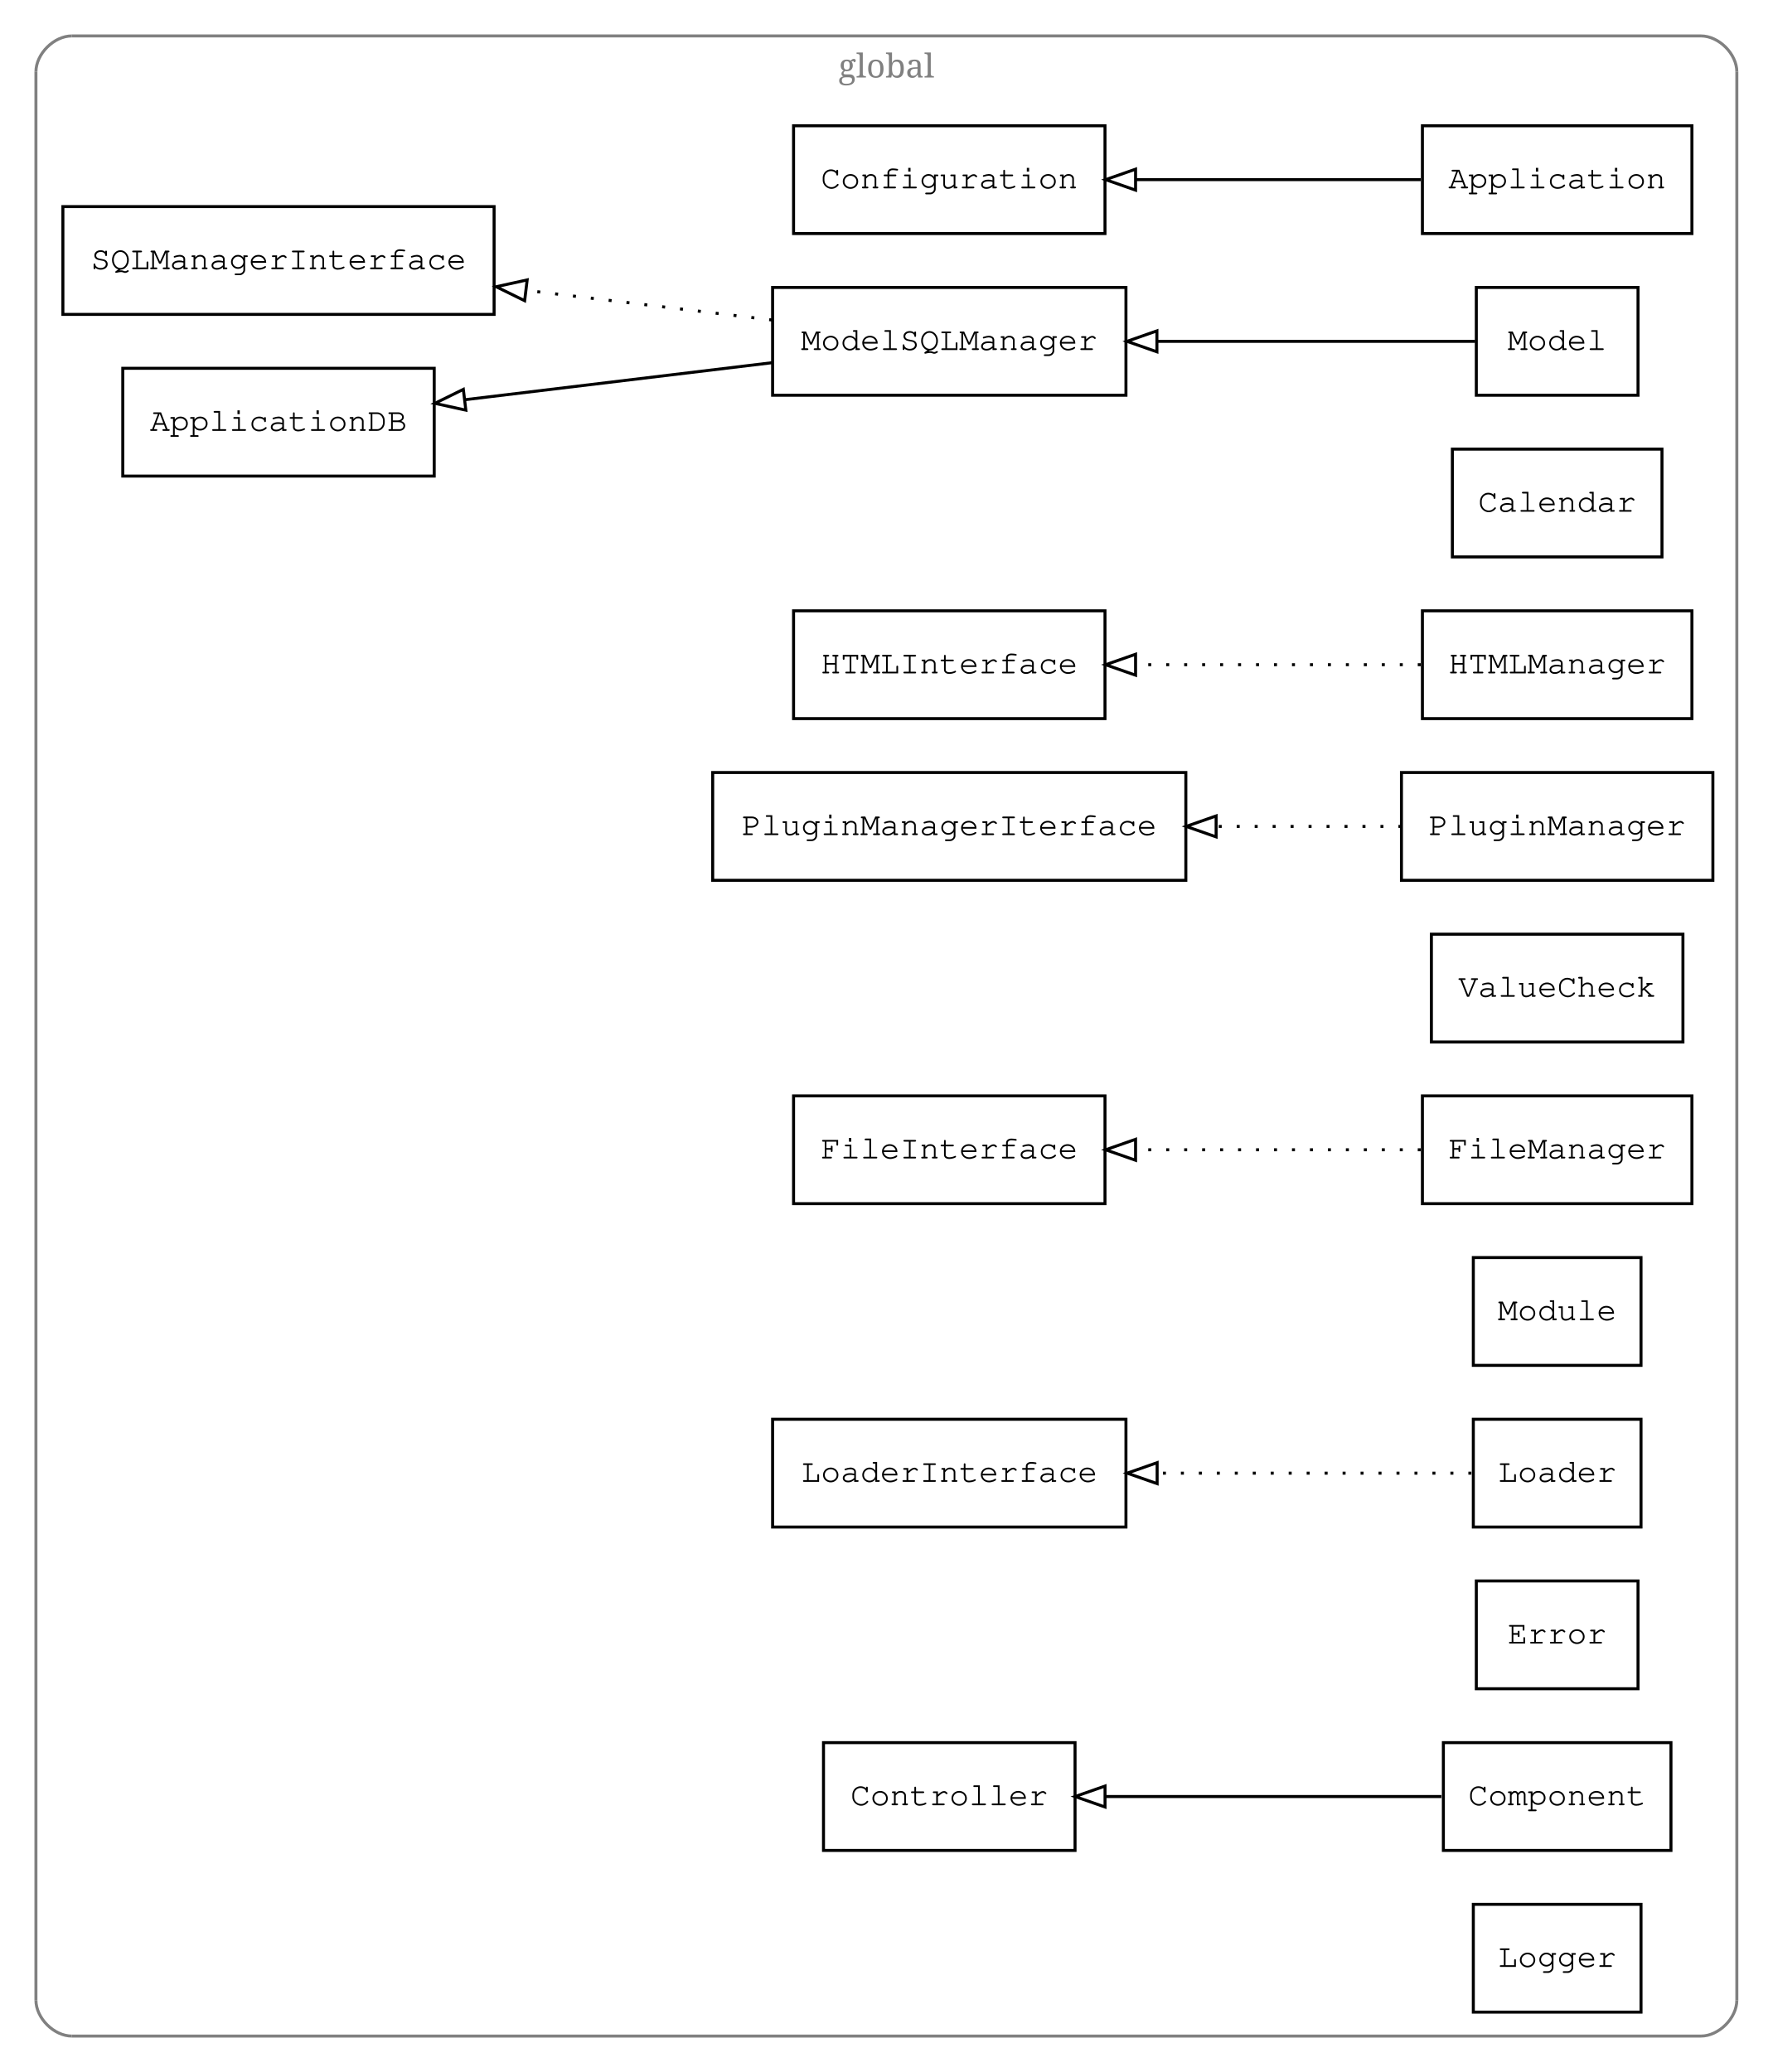
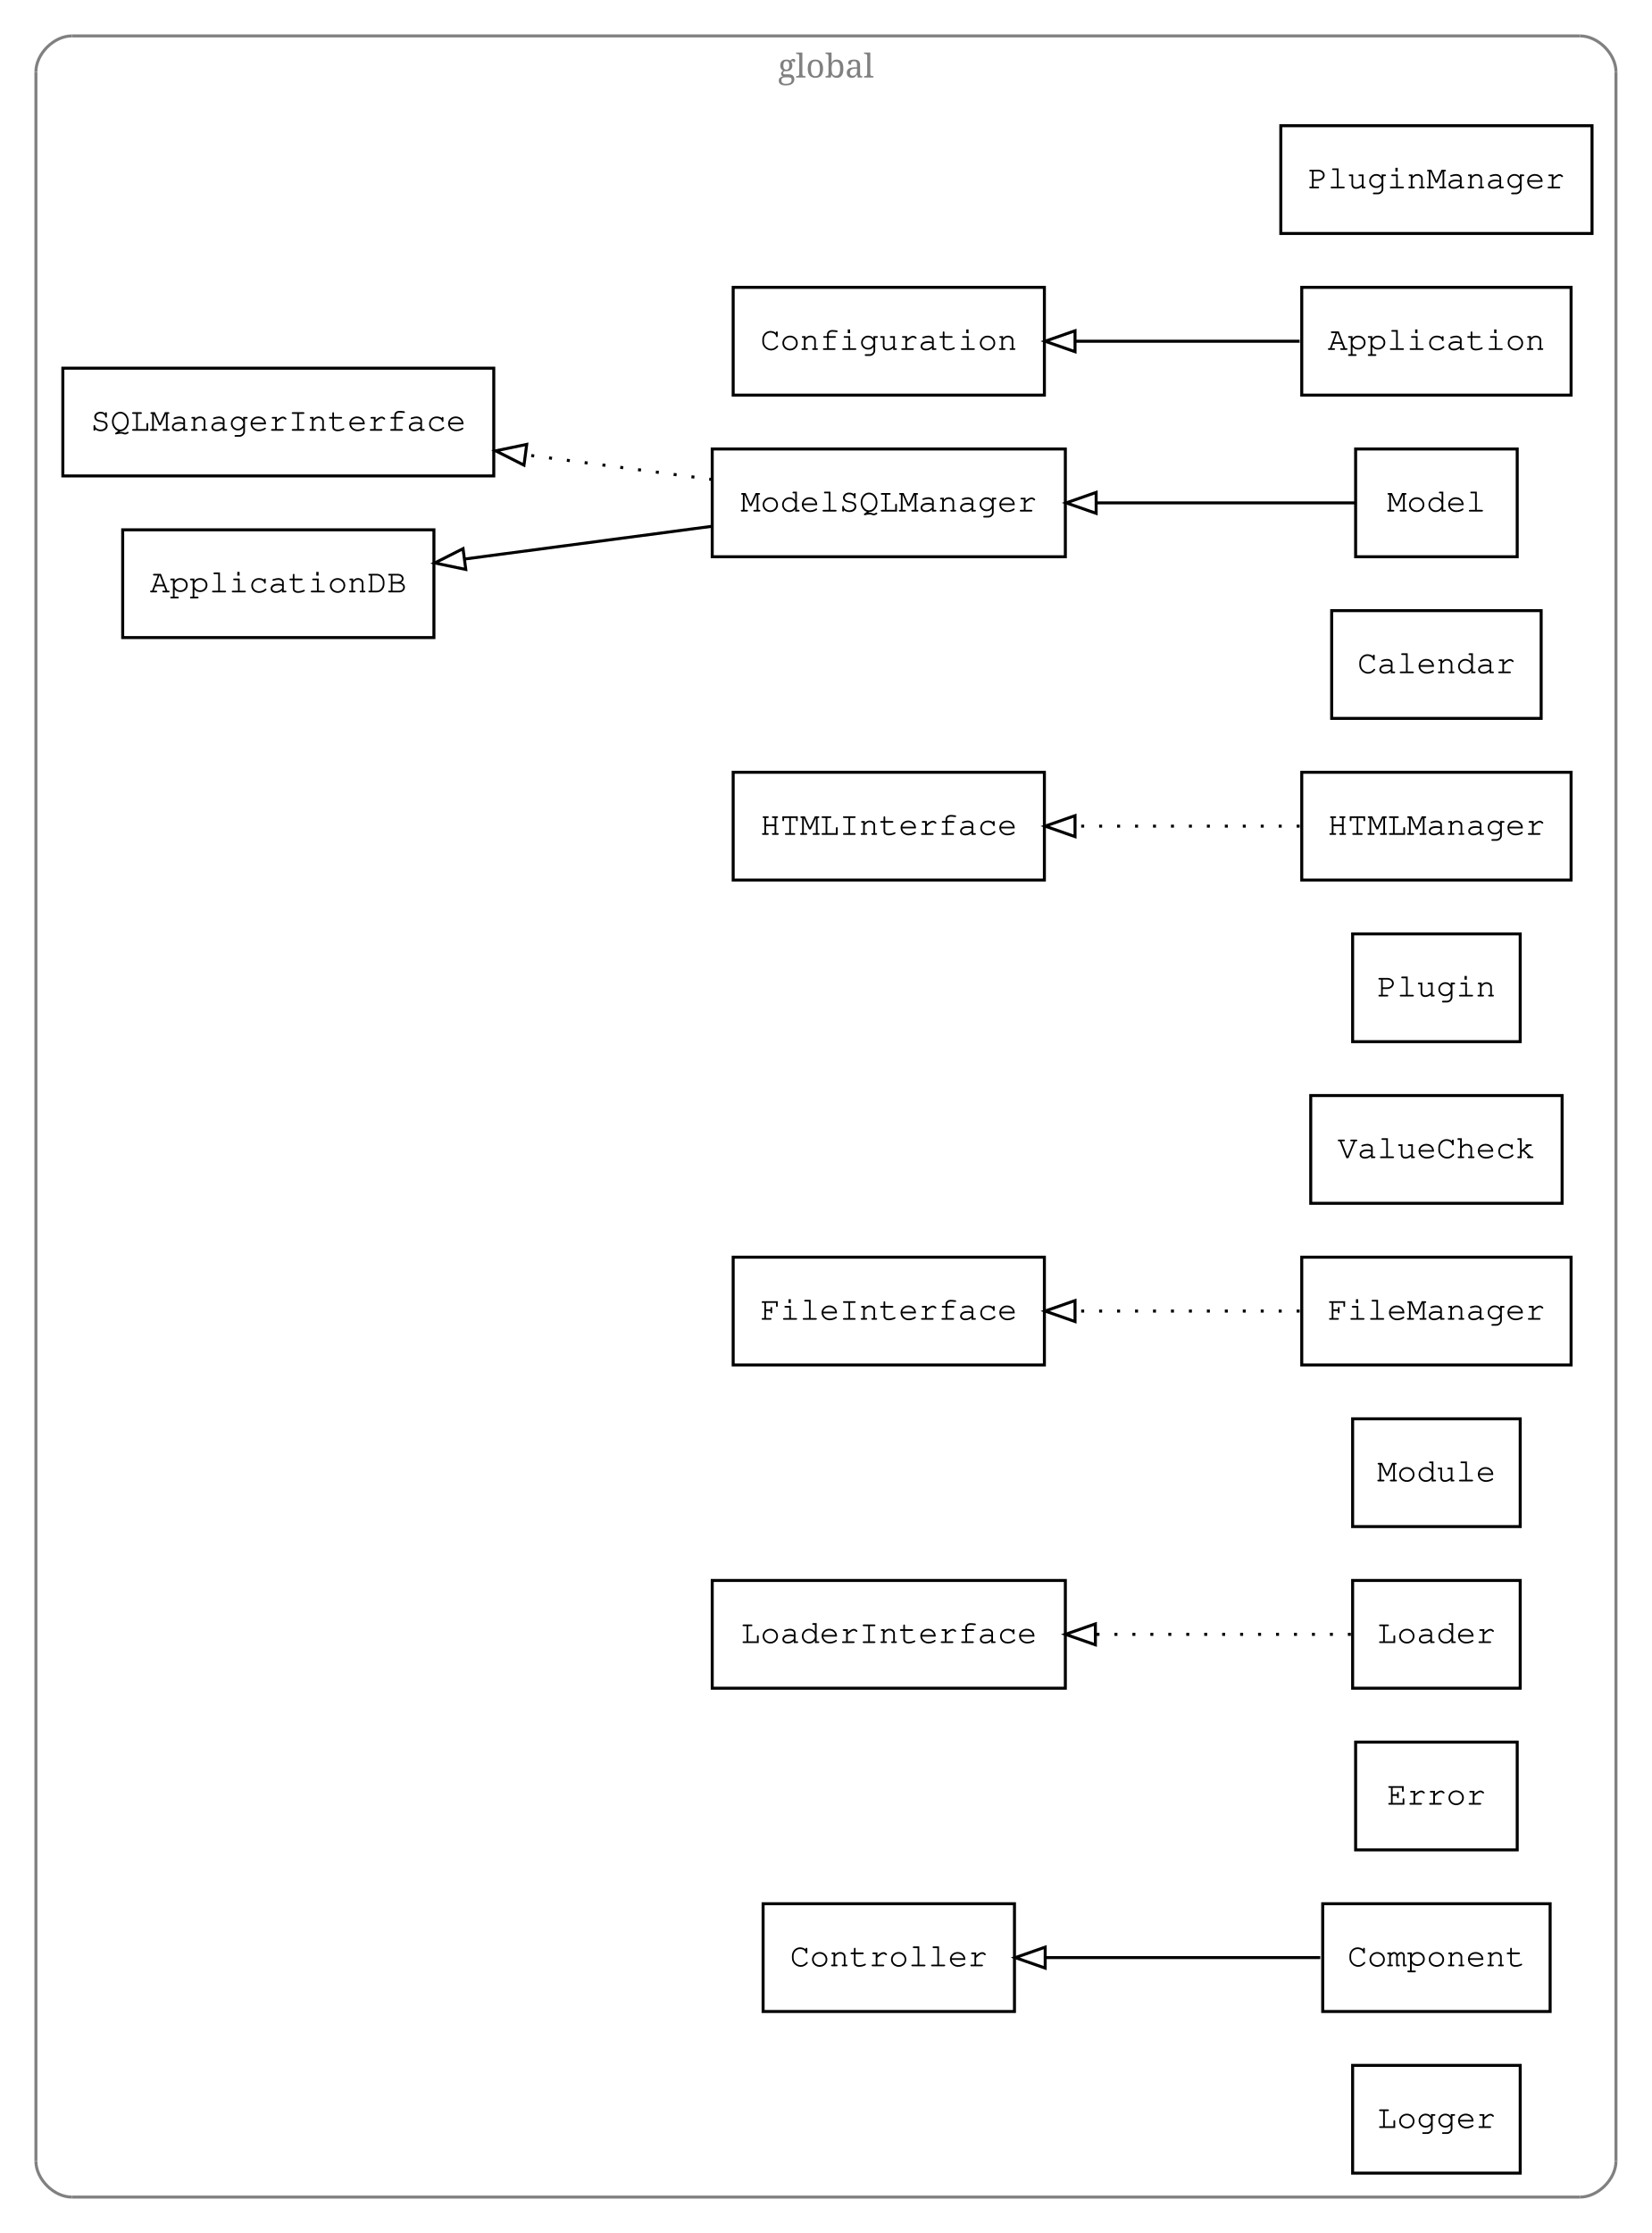
- <svg xmlns="http://www.w3.org/2000/svg" xmlns:xlink="http://www.w3.org/1999/xlink" width="592pt" height="692pt" viewBox="0.00 0.00 592.00 692.00">
-   <g id="graph1" class="graph" transform="scale(1 1) rotate(0) translate(4 688)">
-     <polygon fill="white" stroke="white" points="-4,5 -4,-688 589,-688 589,5 -4,5" />
+ <svg xmlns="http://www.w3.org/2000/svg" xmlns:xlink="http://www.w3.org/1999/xlink" width="552pt" height="746pt" viewBox="0.00 0.00 552.00 746.00">
+   <g id="graph1" class="graph" transform="scale(1 1) rotate(0) translate(4 742)">
+     <polygon fill="white" stroke="white" points="-4,5 -4,-742 549,-742 549,5 -4,5" />
    <g id="graph2" class="cluster">
-       <polyline fill="none" stroke="gray" points="20,-8 564,-8 " />
-       <path fill="none" stroke="gray" d="M564,-8C570,-8 576,-14 576,-20" />
-       <polyline fill="none" stroke="gray" points="576,-20 576,-664 " />
-       <path fill="none" stroke="gray" d="M576,-664C576,-670 570,-676 564,-676" />
-       <polyline fill="none" stroke="gray" points="564,-676 20,-676 " />
-       <path fill="none" stroke="gray" d="M20,-676C14,-676 8,-670 8,-664" />
-       <polyline fill="none" stroke="gray" points="8,-664 8,-20 " />
+       <polyline fill="none" stroke="gray" points="20,-8 524,-8 " />
+       <path fill="none" stroke="gray" d="M524,-8C530,-8 536,-14 536,-20" />
+       <polyline fill="none" stroke="gray" points="536,-20 536,-718 " />
+       <path fill="none" stroke="gray" d="M536,-718C536,-724 530,-730 524,-730" />
+       <polyline fill="none" stroke="gray" points="524,-730 20,-730 " />
+       <path fill="none" stroke="gray" d="M20,-730C14,-730 8,-724 8,-718" />
+       <polyline fill="none" stroke="gray" points="8,-718 8,-20 " />
      <path fill="none" stroke="gray" d="M8,-20C8,-14 14,-8 20,-8" />
-       <text text-anchor="middle" x="292" y="-662.1" font-family="Times Roman,serif" font-size="11.00" fill="gray">global</text>
+       <text text-anchor="middle" x="272" y="-716.1" font-family="Times Roman,serif" font-size="11.00" fill="gray">global</text>
    </g>
    <g id="node2" class="node">
-       <a xlink:href="Application.html" xlink:title="Application" target="_parent">
-         <polygon fill="none" stroke="black" points="561,-646 471,-646 471,-610 561,-610 561,-646" />
-         <text text-anchor="middle" x="516" y="-625.1" font-family="Courier,monospace" font-size="11.00">Application</text>
+       <a xlink:href="PluginManager.html" xlink:title="PluginManager" target="_parent">
+         <polygon fill="none" stroke="black" points="528,-700 424,-700 424,-664 528,-664 528,-700" />
+         <text text-anchor="middle" x="476" y="-679.1" font-family="Courier,monospace" font-size="11.00">PluginManager</text>
      </a>
    </g>
-     <g id="node10" class="node">
+     <g id="node3" class="node">
+       <a xlink:href="Application.html" xlink:title="Application" target="_parent">
+         <polygon fill="none" stroke="black" points="521,-646 431,-646 431,-610 521,-610 521,-646" />
+         <text text-anchor="middle" x="476" y="-625.1" font-family="Courier,monospace" font-size="11.00">Application</text>
+       </a>
+     </g>
+     <g id="node11" class="node">
      <a xlink:href="Configuration.html" xlink:title="Configuration" target="_parent">
-         <polygon fill="none" stroke="black" points="365,-646 261,-646 261,-610 365,-610 365,-646" />
-         <text text-anchor="middle" x="313" y="-625.1" font-family="Courier,monospace" font-size="11.00">Configuration</text>
+         <polygon fill="none" stroke="black" points="345,-646 241,-646 241,-610 345,-610 345,-646" />
+         <text text-anchor="middle" x="293" y="-625.1" font-family="Courier,monospace" font-size="11.00">Configuration</text>
      </a>
    </g>
    <g id="edge3" class="edge">
-       <path fill="none" stroke="black" d="M470.443,-628C442.401,-628 406.075,-628 375.383,-628" />
-       <polygon fill="none" stroke="black" points="375.211,-624.5 365.211,-628 375.211,-631.5 375.211,-624.5" />
+       <path fill="none" stroke="black" d="M430.293,-628C407.691,-628 380.066,-628 355.537,-628" />
+       <polygon fill="none" stroke="black" points="355.238,-624.5 345.238,-628 355.238,-631.5 355.238,-624.5" />
    </g>
-     <g id="node3" class="node">
+     <g id="node4" class="node">
      <a xlink:href="Model.html" xlink:title="Model" target="_parent">
-         <polygon fill="none" stroke="black" points="543,-592 489,-592 489,-556 543,-556 543,-592" />
-         <text text-anchor="middle" x="516" y="-571.1" font-family="Courier,monospace" font-size="11.00">Model</text>
+         <polygon fill="none" stroke="black" points="503,-592 449,-592 449,-556 503,-556 503,-592" />
+         <text text-anchor="middle" x="476" y="-571.1" font-family="Courier,monospace" font-size="11.00">Model</text>
      </a>
    </g>
    <g id="node20" class="node">
      <a xlink:href="ModelSQLManager.html" xlink:title="ModelSQLManager" target="_parent">
-         <polygon fill="none" stroke="black" points="372,-592 254,-592 254,-556 372,-556 372,-592" />
-         <text text-anchor="middle" x="313" y="-571.1" font-family="Courier,monospace" font-size="11.00">ModelSQLManager</text>
+         <polygon fill="none" stroke="black" points="352,-592 234,-592 234,-556 352,-556 352,-592" />
+         <text text-anchor="middle" x="293" y="-571.1" font-family="Courier,monospace" font-size="11.00">ModelSQLManager</text>
      </a>
    </g>
    <g id="edge5" class="edge">
-       <path fill="none" stroke="black" d="M488.623,-574C461.518,-574 418.907,-574 382.446,-574" />
-       <polygon fill="none" stroke="black" points="382.343,-570.5 372.343,-574 382.343,-577.5 382.343,-570.5" />
+       <path fill="none" stroke="black" d="M448.998,-574C426.22,-574 392.592,-574 362.385,-574" />
+       <polygon fill="none" stroke="black" points="362.292,-570.5 352.292,-574 362.292,-577.5 362.292,-570.5" />
    </g>
-     <g id="node4" class="node">
+     <g id="node5" class="node">
      <a xlink:href="ApplicationDB.html" xlink:title="ApplicationDB" target="_parent">
        <polygon fill="none" stroke="black" points="141,-565 37,-565 37,-529 141,-529 141,-565" />
        <text text-anchor="middle" x="89" y="-544.1" font-family="Courier,monospace" font-size="11.00">ApplicationDB</text>
      </a>
    </g>
-     <g id="node5" class="node">
+     <g id="node6" class="node">
      <a xlink:href="Calendar.html" xlink:title="Calendar" target="_parent">
-         <polygon fill="none" stroke="black" points="551,-538 481,-538 481,-502 551,-502 551,-538" />
-         <text text-anchor="middle" x="516" y="-517.1" font-family="Courier,monospace" font-size="11.00">Calendar</text>
+         <polygon fill="none" stroke="black" points="511,-538 441,-538 441,-502 511,-502 511,-538" />
+         <text text-anchor="middle" x="476" y="-517.1" font-family="Courier,monospace" font-size="11.00">Calendar</text>
      </a>
    </g>
-     <g id="node6" class="node">
+     <g id="node7" class="node">
      <a xlink:href="HTMLManager.html" xlink:title="HTMLManager" target="_parent">
-         <polygon fill="none" stroke="black" points="561,-484 471,-484 471,-448 561,-448 561,-484" />
-         <text text-anchor="middle" x="516" y="-463.1" font-family="Courier,monospace" font-size="11.00">HTMLManager</text>
+         <polygon fill="none" stroke="black" points="521,-484 431,-484 431,-448 521,-448 521,-484" />
+         <text text-anchor="middle" x="476" y="-463.1" font-family="Courier,monospace" font-size="11.00">HTMLManager</text>
      </a>
    </g>
    <g id="node13" class="node">
      <a xlink:href="interfaces.HTMLInterface.html" xlink:title="HTMLInterface" target="_parent">
-         <polygon fill="none" stroke="black" points="365,-484 261,-484 261,-448 365,-448 365,-484" />
-         <text text-anchor="middle" x="313" y="-463.1" font-family="Courier,monospace" font-size="11.00">HTMLInterface</text>
+         <polygon fill="none" stroke="black" points="345,-484 241,-484 241,-448 345,-448 345,-484" />
+         <text text-anchor="middle" x="293" y="-463.1" font-family="Courier,monospace" font-size="11.00">HTMLInterface</text>
      </a>
    </g>
    <g id="edge11" class="edge">
-       <path fill="none" stroke="black" stroke-dasharray="1,5" d="M470.443,-466C442.401,-466 406.075,-466 375.383,-466" />
-       <polygon fill="none" stroke="black" points="375.211,-462.5 365.211,-466 375.211,-469.5 375.211,-462.5" />
+       <path fill="none" stroke="black" stroke-dasharray="1,5" d="M430.293,-466C407.691,-466 380.066,-466 355.537,-466" />
+       <polygon fill="none" stroke="black" points="355.238,-462.5 345.238,-466 355.238,-469.5 355.238,-462.5" />
    </g>
-     <g id="node7" class="node">
-       <a xlink:href="Plugin.html" xlink:title="PluginManager" target="_parent">
-         <polygon fill="none" stroke="black" points="568,-430 464,-430 464,-394 568,-394 568,-430" />
-         <text text-anchor="middle" x="516" y="-409.1" font-family="Courier,monospace" font-size="11.00">PluginManager</text>
+     <g id="node8" class="node">
+       <a xlink:href="Plugin.html" xlink:title="Plugin" target="_parent">
+         <polygon fill="none" stroke="black" points="504,-430 448,-430 448,-394 504,-394 504,-430" />
+         <text text-anchor="middle" x="476" y="-409.1" font-family="Courier,monospace" font-size="11.00">Plugin</text>
+       </a>
+     </g>
+     <g id="node9" class="node">
+       <a xlink:href="ValueCheck.html" xlink:title="ValueCheck" target="_parent">
+         <polygon fill="none" stroke="black" points="518,-376 434,-376 434,-340 518,-340 518,-376" />
+         <text text-anchor="middle" x="476" y="-355.1" font-family="Courier,monospace" font-size="11.00">ValueCheck</text>
+       </a>
+     </g>
+     <g id="node10" class="node">
+       <a xlink:href="Controller.html" xlink:title="Controller" target="_parent">
+         <polygon fill="none" stroke="black" points="335,-106 251,-106 251,-70 335,-70 335,-106" />
+         <text text-anchor="middle" x="293" y="-85.1" font-family="Courier,monospace" font-size="11.00">Controller</text>
      </a>
    </g>
    <g id="node12" class="node">
-       <a xlink:href="interfaces.PluginManagerIterface.html" xlink:title="PluginManagerIterface" target="_parent">
-         <polygon fill="none" stroke="black" points="392,-430 234,-430 234,-394 392,-394 392,-430" />
-         <text text-anchor="middle" x="313" y="-409.1" font-family="Courier,monospace" font-size="11.00">PluginManagerIterface</text>
-       </a>
-     </g>
-     <g id="edge13" class="edge">
-       <path fill="none" stroke="black" stroke-dasharray="1,5" d="M463.986,-412C445.209,-412 423.44,-412 402.377,-412" />
-       <polygon fill="none" stroke="black" points="402.111,-408.5 392.111,-412 402.111,-415.5 402.111,-408.5" />
-     </g>
-     <g id="node8" class="node">
-       <a xlink:href="ValueCheck.html" xlink:title="ValueCheck" target="_parent">
-         <polygon fill="none" stroke="black" points="558,-376 474,-376 474,-340 558,-340 558,-376" />
-         <text text-anchor="middle" x="516" y="-355.1" font-family="Courier,monospace" font-size="11.00">ValueCheck</text>
-       </a>
-     </g>
-     <g id="node9" class="node">
-       <a xlink:href="Controller.html" xlink:title="Controller" target="_parent">
-         <polygon fill="none" stroke="black" points="355,-106 271,-106 271,-70 355,-70 355,-106" />
-         <text text-anchor="middle" x="313" y="-85.1" font-family="Courier,monospace" font-size="11.00">Controller</text>
-       </a>
-     </g>
-     <g id="node11" class="node">
      <a xlink:href="FileManager.html" xlink:title="FileManager" target="_parent">
-         <polygon fill="none" stroke="black" points="561,-322 471,-322 471,-286 561,-286 561,-322" />
-         <text text-anchor="middle" x="516" y="-301.1" font-family="Courier,monospace" font-size="11.00">FileManager</text>
+         <polygon fill="none" stroke="black" points="521,-322 431,-322 431,-286 521,-286 521,-322" />
+         <text text-anchor="middle" x="476" y="-301.1" font-family="Courier,monospace" font-size="11.00">FileManager</text>
      </a>
    </g>
    <g id="node16" class="node">
      <a xlink:href="interfaces.FileInterface.html" xlink:title="FileInterface" target="_parent">
-         <polygon fill="none" stroke="black" points="365,-322 261,-322 261,-286 365,-286 365,-322" />
-         <text text-anchor="middle" x="313" y="-301.1" font-family="Courier,monospace" font-size="11.00">FileInterface</text>
+         <polygon fill="none" stroke="black" points="345,-322 241,-322 241,-286 345,-286 345,-322" />
+         <text text-anchor="middle" x="293" y="-301.1" font-family="Courier,monospace" font-size="11.00">FileInterface</text>
      </a>
    </g>
-     <g id="edge15" class="edge">
-       <path fill="none" stroke="black" stroke-dasharray="1,5" d="M470.443,-304C442.401,-304 406.075,-304 375.383,-304" />
-       <polygon fill="none" stroke="black" points="375.211,-300.5 365.211,-304 375.211,-307.5 375.211,-300.5" />
+     <g id="edge13" class="edge">
+       <path fill="none" stroke="black" stroke-dasharray="1,5" d="M430.293,-304C407.691,-304 380.066,-304 355.537,-304" />
+       <polygon fill="none" stroke="black" points="355.238,-300.5 345.238,-304 355.238,-307.5 355.238,-300.5" />
    </g>
    <g id="node14" class="node">
      <a xlink:href="interfaces.SQLManagerInterface.html" xlink:title="SQLManagerInterface" target="_parent">
        <polygon fill="none" stroke="black" points="161,-619 17,-619 17,-583 161,-583 161,-619" />
        <text text-anchor="middle" x="89" y="-598.1" font-family="Courier,monospace" font-size="11.00">SQLManagerInterface</text>
      </a>
    </g>
    <g id="node15" class="node">
      <a xlink:href="interfaces.LoaderInterface.html" xlink:title="LoaderInterface" target="_parent">
-         <polygon fill="none" stroke="black" points="372,-214 254,-214 254,-178 372,-178 372,-214" />
-         <text text-anchor="middle" x="313" y="-193.1" font-family="Courier,monospace" font-size="11.00">LoaderInterface</text>
+         <polygon fill="none" stroke="black" points="352,-214 234,-214 234,-178 352,-178 352,-214" />
+         <text text-anchor="middle" x="293" y="-193.1" font-family="Courier,monospace" font-size="11.00">LoaderInterface</text>
      </a>
    </g>
    <g id="node17" class="node">
      <a xlink:href="Module.html" xlink:title="Module" target="_parent">
-         <polygon fill="none" stroke="black" points="544,-268 488,-268 488,-232 544,-232 544,-268" />
-         <text text-anchor="middle" x="516" y="-247.1" font-family="Courier,monospace" font-size="11.00">Module</text>
+         <polygon fill="none" stroke="black" points="504,-268 448,-268 448,-232 504,-232 504,-268" />
+         <text text-anchor="middle" x="476" y="-247.1" font-family="Courier,monospace" font-size="11.00">Module</text>
      </a>
    </g>
    <g id="node18" class="node">
      <a xlink:href="Loader.html" xlink:title="Loader" target="_parent">
-         <polygon fill="none" stroke="black" points="544,-214 488,-214 488,-178 544,-178 544,-214" />
-         <text text-anchor="middle" x="516" y="-193.1" font-family="Courier,monospace" font-size="11.00">Loader</text>
+         <polygon fill="none" stroke="black" points="504,-214 448,-214 448,-178 504,-178 504,-214" />
+         <text text-anchor="middle" x="476" y="-193.1" font-family="Courier,monospace" font-size="11.00">Loader</text>
      </a>
    </g>
-     <g id="edge17" class="edge">
-       <path fill="none" stroke="black" stroke-dasharray="1,5" d="M487.346,-196C460.289,-196 418.637,-196 382.829,-196" />
-       <polygon fill="none" stroke="black" points="382.415,-192.5 372.415,-196 382.415,-199.5 382.415,-192.5" />
+     <g id="edge15" class="edge">
+       <path fill="none" stroke="black" stroke-dasharray="1,5" d="M447.406,-196C424.656,-196 391.849,-196 362.322,-196" />
+       <polygon fill="none" stroke="black" points="362.036,-192.5 352.036,-196 362.036,-199.5 362.036,-192.5" />
    </g>
    <g id="node19" class="node">
      <a xlink:href="Error.html" xlink:title="Error" target="_parent">
-         <polygon fill="none" stroke="black" points="543,-160 489,-160 489,-124 543,-124 543,-160" />
-         <text text-anchor="middle" x="516" y="-139.1" font-family="Courier,monospace" font-size="11.00">Error</text>
+         <polygon fill="none" stroke="black" points="503,-160 449,-160 449,-124 503,-124 503,-160" />
+         <text text-anchor="middle" x="476" y="-139.1" font-family="Courier,monospace" font-size="11.00">Error</text>
      </a>
    </g>
    <g id="edge7" class="edge">
-       <path fill="none" stroke="black" d="M253.854,-566.871C222.274,-563.064 183.421,-558.381 151.367,-554.517" />
-       <polygon fill="none" stroke="black" points="151.564,-551.016 141.217,-553.294 150.726,-557.966 151.564,-551.016" />
+       <path fill="none" stroke="black" d="M233.995,-566.19C208.128,-562.767 177.745,-558.746 151.492,-555.271" />
+       <polygon fill="none" stroke="black" points="151.649,-551.761 141.276,-553.919 150.731,-558.701 151.649,-551.761" />
    </g>
-     <g id="edge19" class="edge">
-       <path fill="none" stroke="black" stroke-dasharray="1,5" d="M253.854,-581.129C228.798,-584.149 199.163,-587.721 171.978,-590.998" />
-       <polygon fill="none" stroke="black" points="171.203,-587.566 161.694,-592.238 172.041,-594.516 171.203,-587.566" />
+     <g id="edge17" class="edge">
+       <path fill="none" stroke="black" stroke-dasharray="1,5" d="M233.995,-581.81C214.579,-584.379 192.618,-587.286 171.77,-590.045" />
+       <polygon fill="none" stroke="black" points="171.095,-586.604 161.641,-591.386 172.014,-593.543 171.095,-586.604" />
    </g>
    <g id="node21" class="node">
      <a xlink:href="Component.html" xlink:title="Component" target="_parent">
-         <polygon fill="none" stroke="black" points="554,-106 478,-106 478,-70 554,-70 554,-106" />
-         <text text-anchor="middle" x="516" y="-85.1" font-family="Courier,monospace" font-size="11.00">Component</text>
+         <polygon fill="none" stroke="black" points="514,-106 438,-106 438,-70 514,-70 514,-106" />
+         <text text-anchor="middle" x="476" y="-85.1" font-family="Courier,monospace" font-size="11.00">Component</text>
      </a>
    </g>
    <g id="edge9" class="edge">
-       <path fill="none" stroke="black" d="M477.339,-88C445.51,-88 400.089,-88 365.062,-88" />
-       <polygon fill="none" stroke="black" points="365.016,-84.5 355.016,-88 365.016,-91.5 365.016,-84.5" />
+       <path fill="none" stroke="black" d="M437.19,-88C410.442,-88 374.582,-88 345.315,-88" />
+       <polygon fill="none" stroke="black" points="345.264,-84.5 335.264,-88 345.264,-91.5 345.264,-84.5" />
    </g>
    <g id="node22" class="node">
      <a xlink:href="Logger.html" xlink:title="Logger" target="_parent">
-         <polygon fill="none" stroke="black" points="544,-52 488,-52 488,-16 544,-16 544,-52" />
-         <text text-anchor="middle" x="516" y="-31.1" font-family="Courier,monospace" font-size="11.00">Logger</text>
+         <polygon fill="none" stroke="black" points="504,-52 448,-52 448,-16 504,-16 504,-52" />
+         <text text-anchor="middle" x="476" y="-31.1" font-family="Courier,monospace" font-size="11.00">Logger</text>
      </a>
    </g>
  </g>
</svg>
